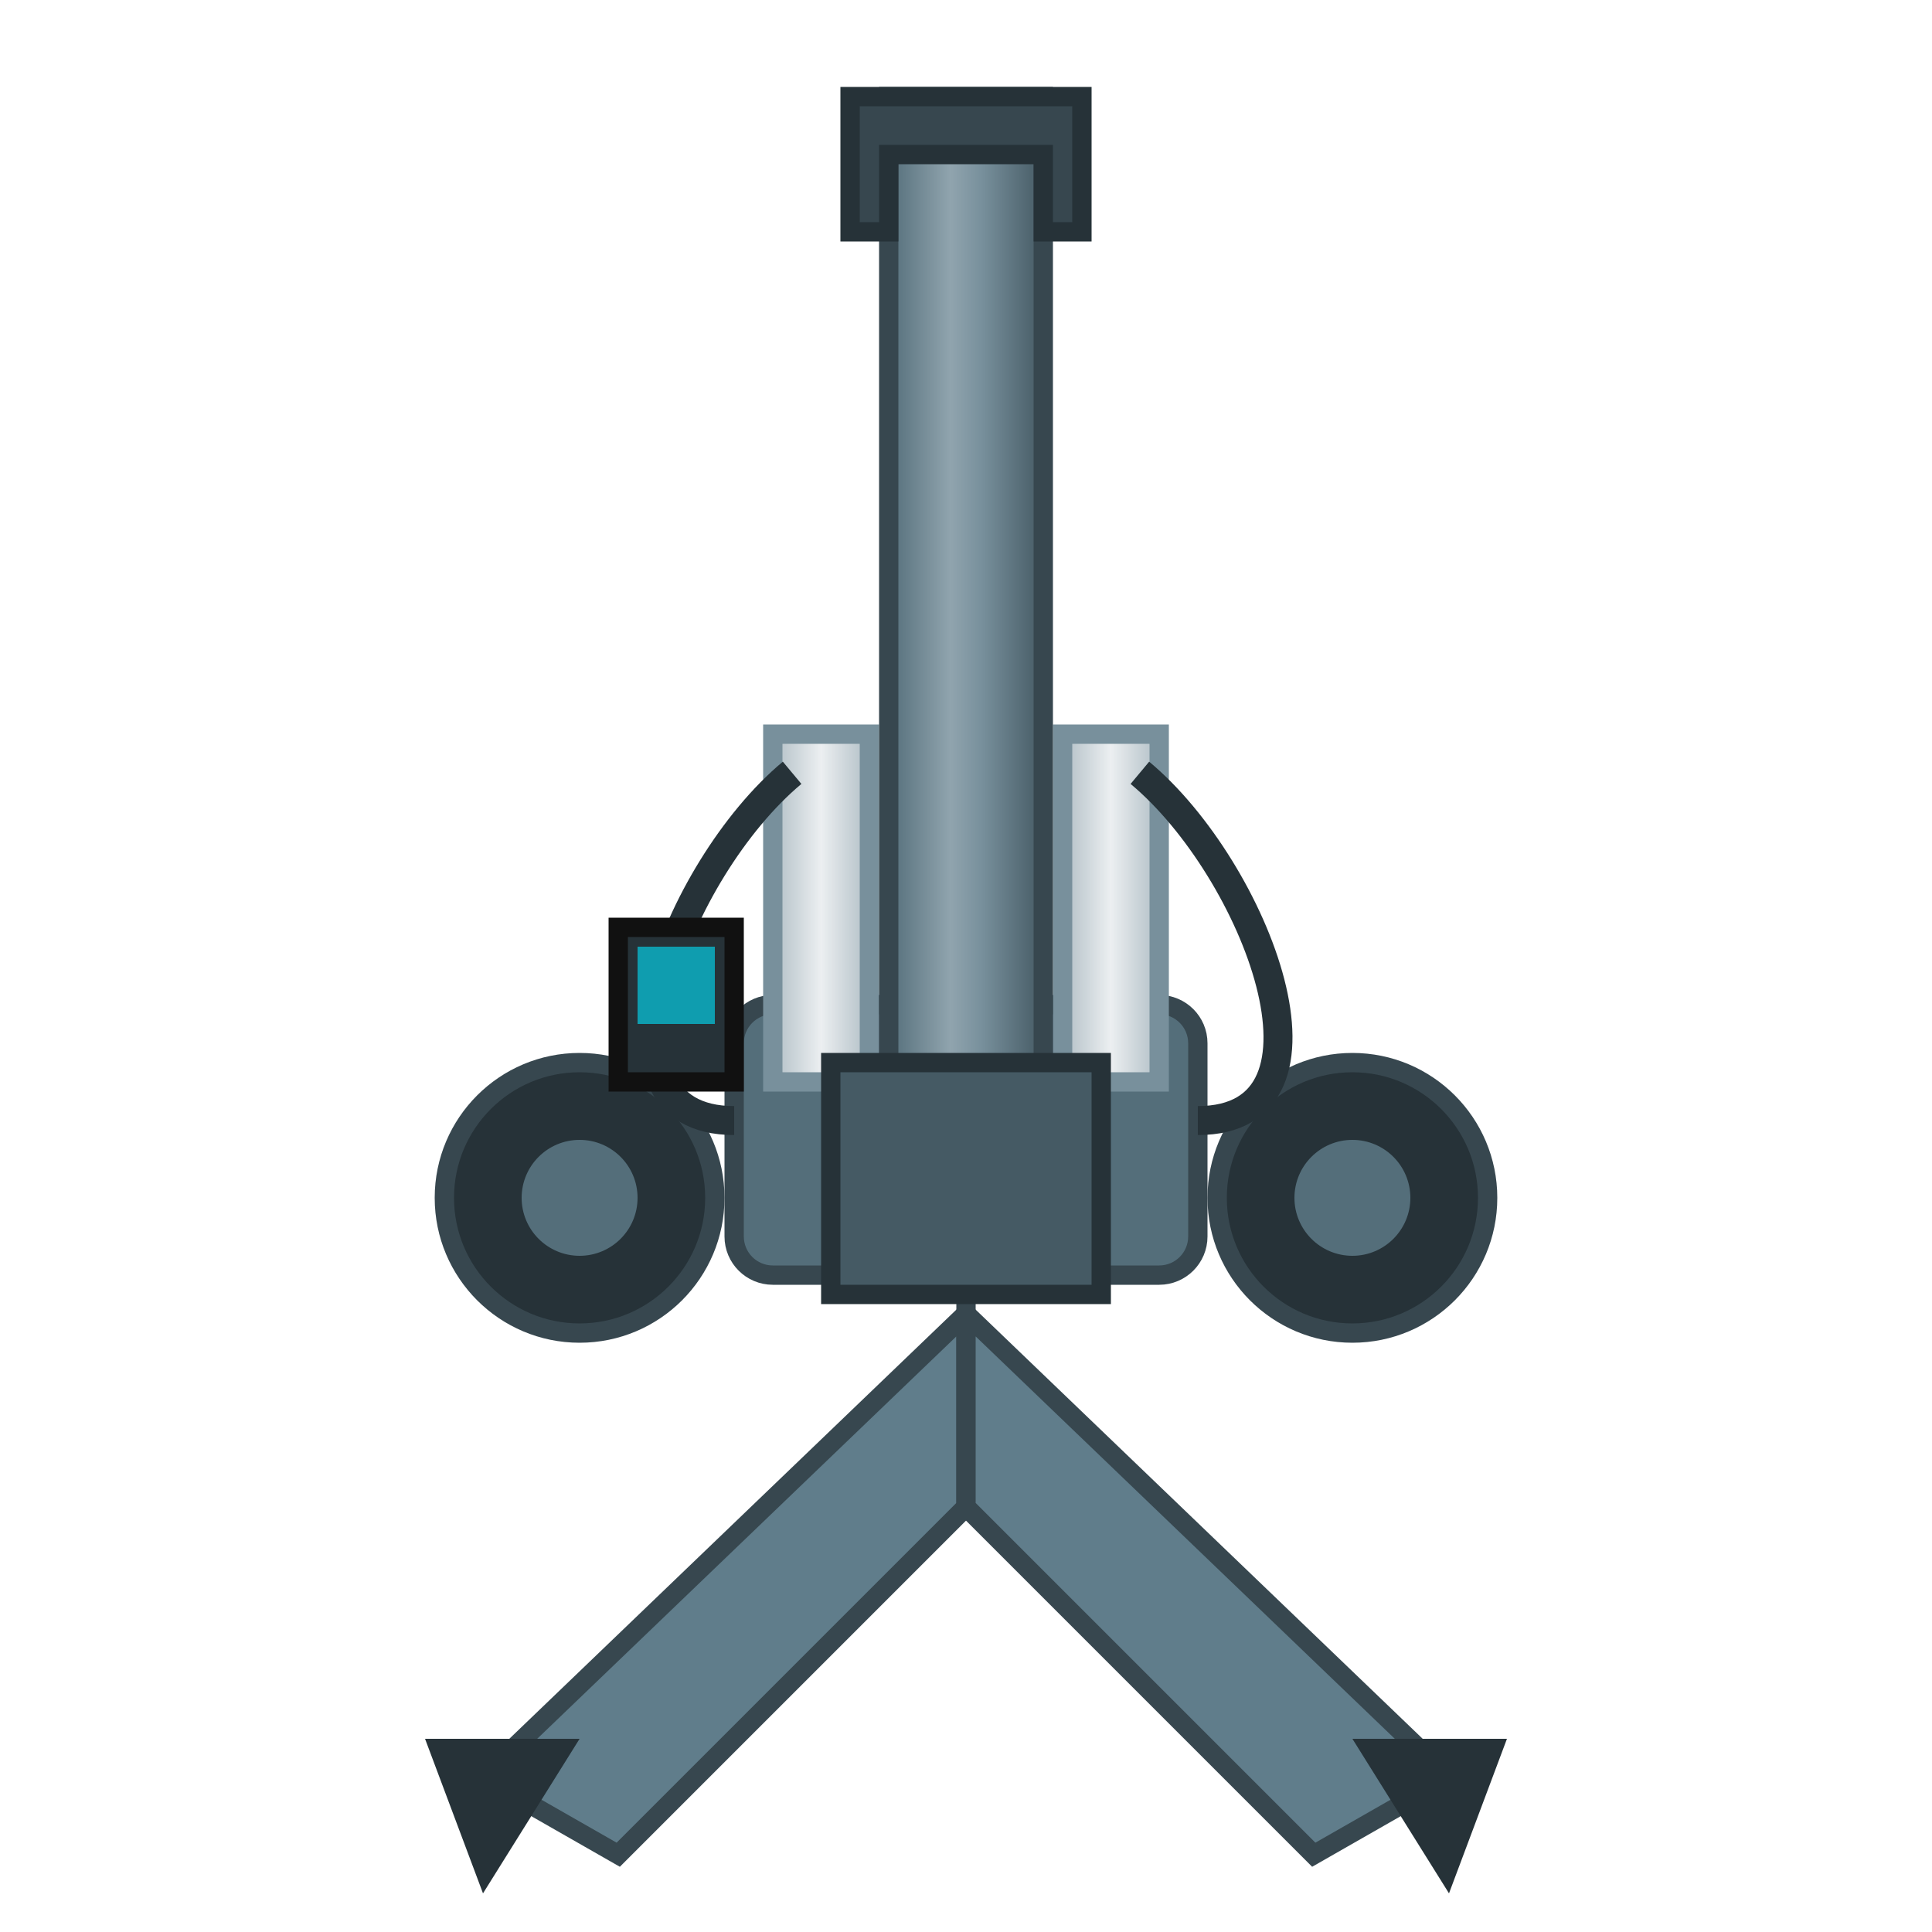
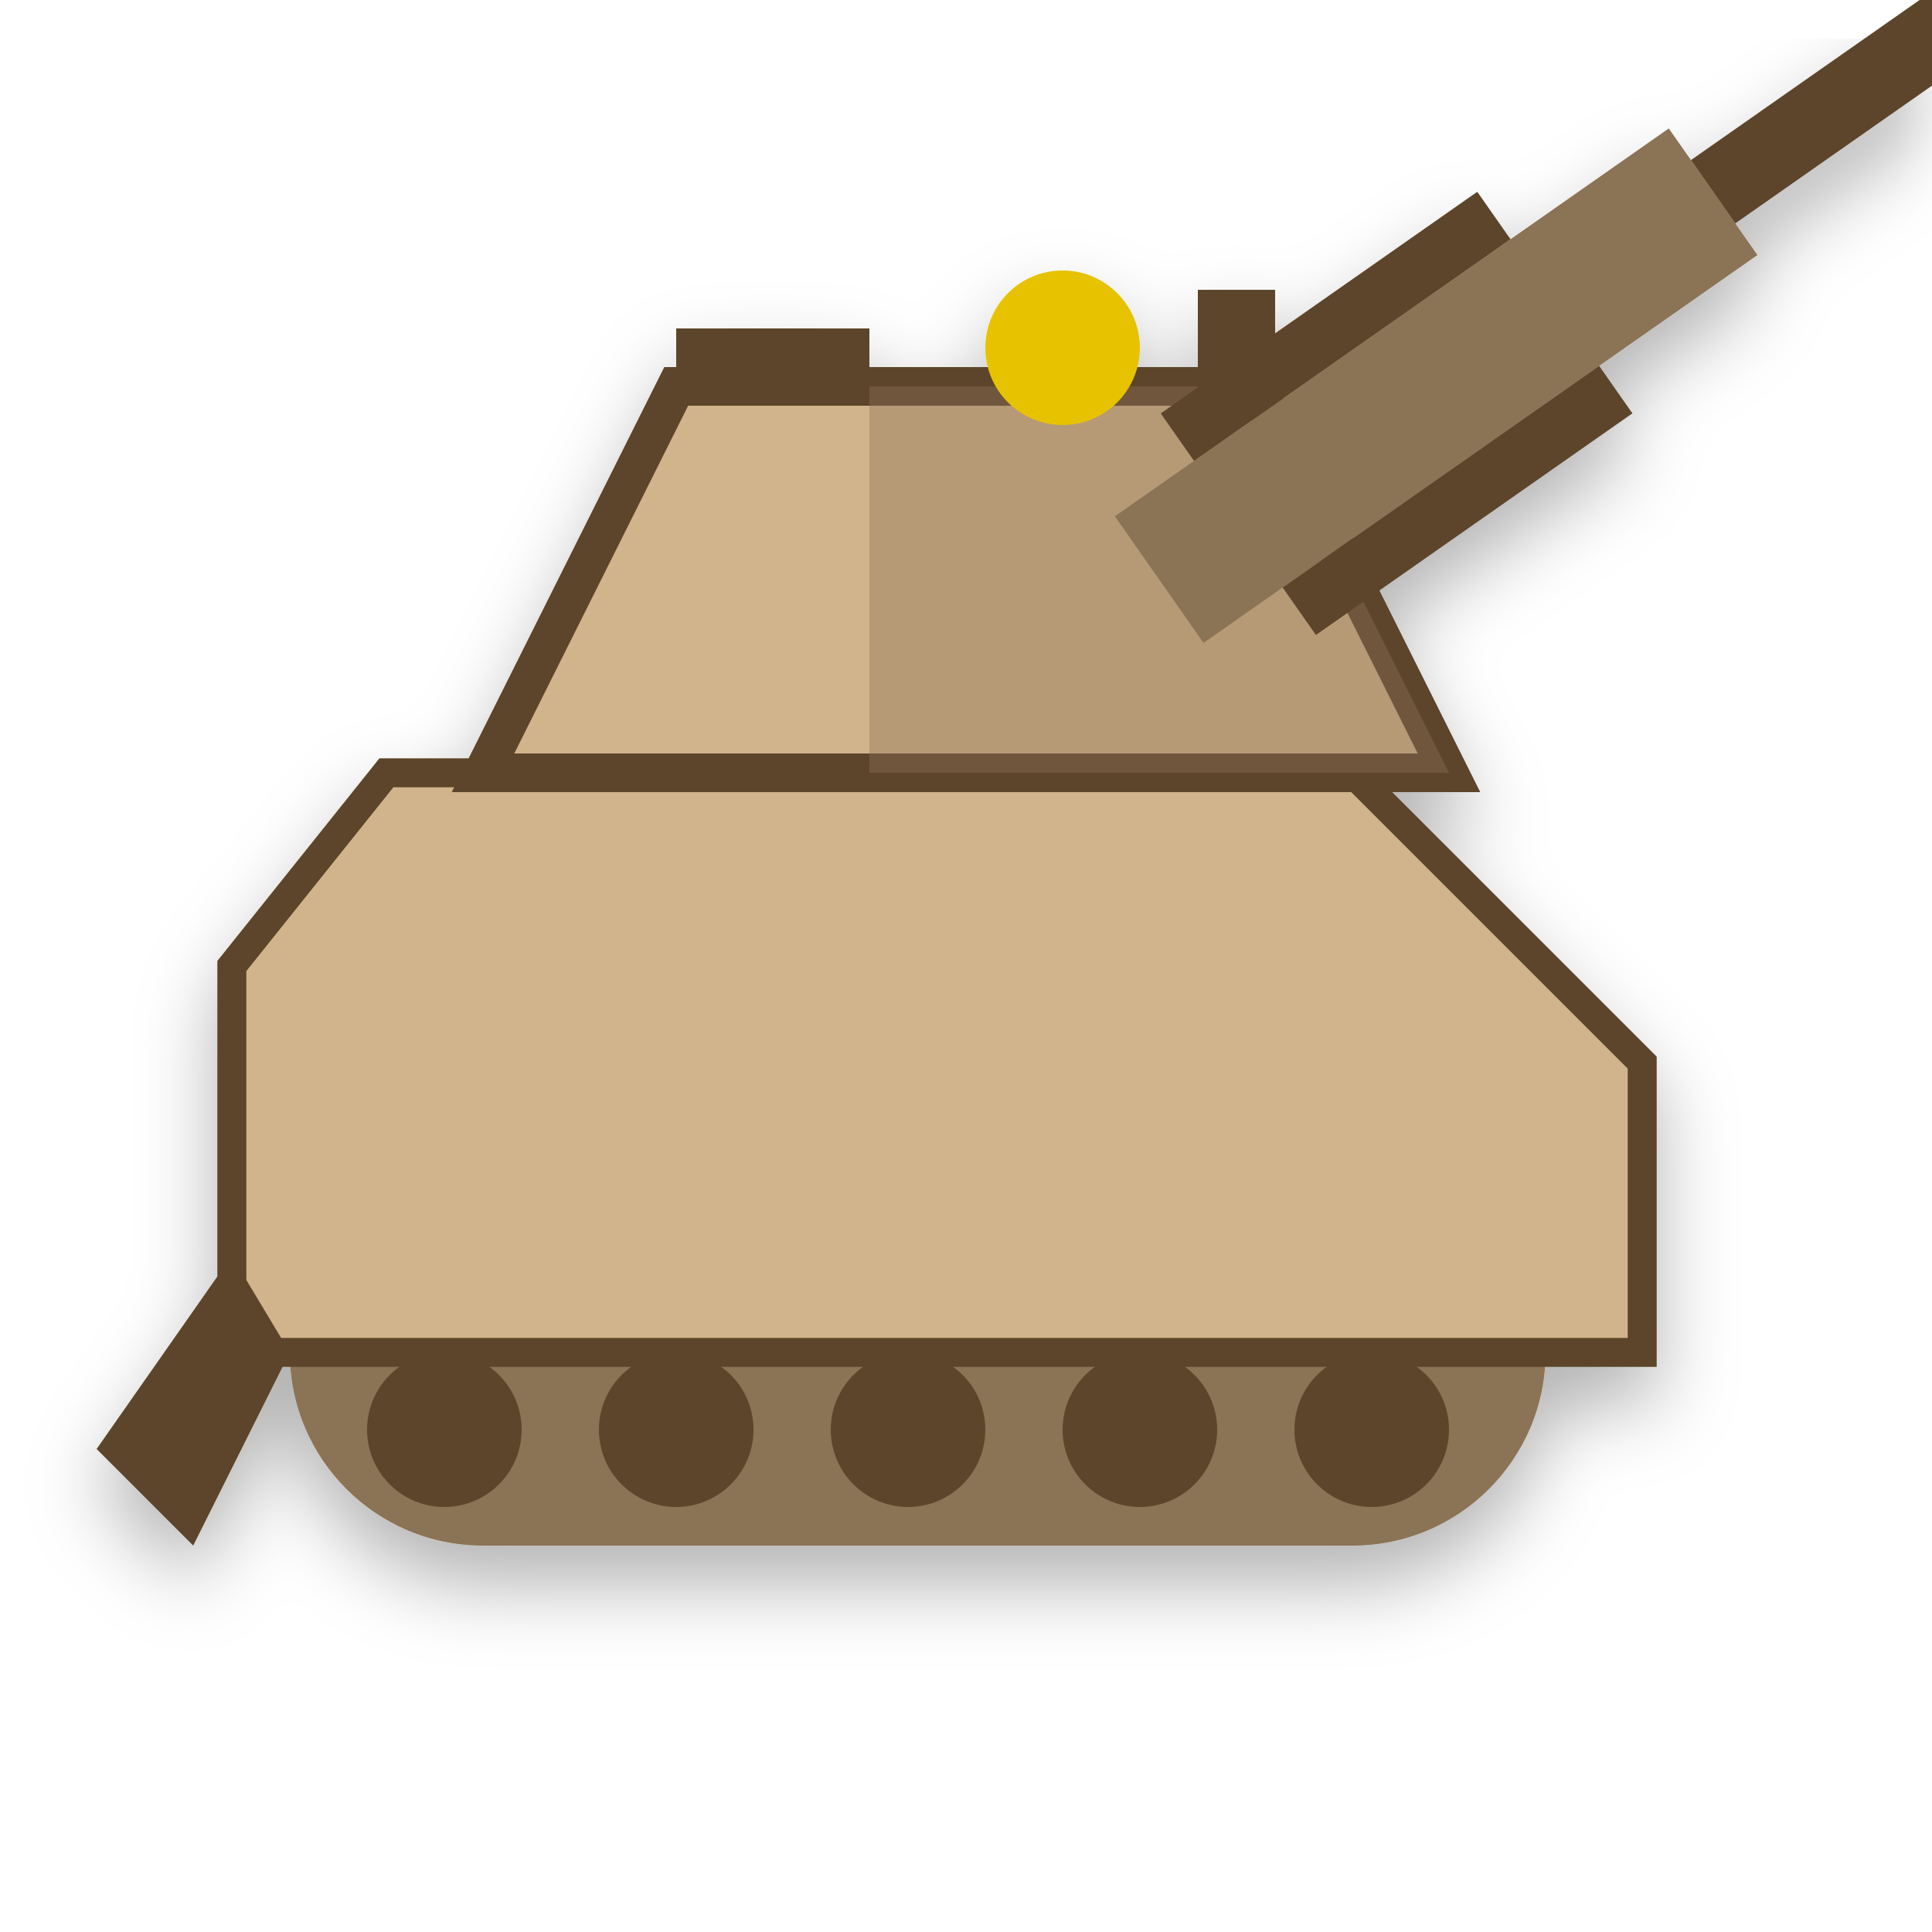
<svg xmlns="http://www.w3.org/2000/svg" viewBox="0 0 100 100">
  <defs>
-     <linearGradient id="tiGrad" x1="0%" y1="0%" x2="100%" y2="0%">
-       <stop offset="0%" stop-color="#546e7a" />
-       <stop offset="40%" stop-color="#90a4ae" />
-       <stop offset="60%" stop-color="#78909c" />
-       <stop offset="100%" stop-color="#455a64" />
-     </linearGradient>
-     <linearGradient id="cylGrad" x1="0%" y1="0%" x2="100%" y2="0%">
-       <stop offset="0%" stop-color="#b0bec5" />
-       <stop offset="50%" stop-color="#eceff1" />
-       <stop offset="100%" stop-color="#b0bec5" />
-     </linearGradient>
+     <filter id="drop-shadow" x="-20%" y="-20%" width="140%" height="140%">
+       <feDropShadow dx="0" dy="2" stdDeviation="2" flood-color="rgba(0,0,0,0.3)" />
+     </filter>
  </defs>
-   <g>
-     <path d="M50 68 L25 92 L32 96 L50 78 Z" fill="#607d8b" stroke="#37474f" />
-     <path d="M50 68 L75 92 L68 96 L50 78 Z" fill="#607d8b" stroke="#37474f" />
-     <path d="M22 90 L30 90 L25 98 Z" fill="#263238" />
-     <path d="M78 90 L70 90 L75 98 Z" fill="#263238" />
-     <circle cx="30" cy="62" r="7" fill="#263238" stroke="#37474f" />
-     <circle cx="30" cy="62" r="3" fill="#546e7a" />
-     <circle cx="70" cy="62" r="7" fill="#263238" stroke="#37474f" />
-     <circle cx="70" cy="62" r="3" fill="#546e7a" />
-     <rect x="38" y="52" width="24" height="14" rx="2" fill="#546e7a" stroke="#37474f" />
-     <rect x="40" y="38" width="5" height="18" fill="url(#cylGrad)" stroke="#78909c" />
-     <rect x="55" y="38" width="5" height="18" fill="url(#cylGrad)" stroke="#78909c" />
-     <path d="M38 58 C 30 58, 35 45, 41 40" fill="none" stroke="#263238" stroke-width="1.5" />
-     <path d="M62 58 C 70 58, 65 45, 59 40" fill="none" stroke="#263238" stroke-width="1.5" />
-     <rect x="45" y="60" width="10" height="3" fill="#0288d1" />
-     <rect x="32" y="48" width="6" height="8" fill="#263238" stroke="#111" />
-     <rect x="33" y="49" width="4" height="4" fill="#00e5ff" opacity="0.6" />
-     <rect x="46" y="5" width="8" height="55" fill="url(#tiGrad)" stroke="#37474f" />
-     <path d="M44 5H56 V12 H54 V8 H46 V12 H44 Z" fill="#37474f" stroke="#263238" />
-     <rect x="43" y="55" width="14" height="12" fill="#455a64" stroke="#263238" />
+   <g filter="url(#drop-shadow)">
+     <g>
+       <path d="M 15 70 A 10 10 0 0 0 25 80 L 70 80 A 10 10 0 0 0 80 70 Z" fill="#8b7355" />
+       <circle cx="23" cy="74" r="4" fill="#5c452b" />
+       <circle cx="35" cy="74" r="4" fill="#5c452b" />
+       <circle cx="47" cy="74" r="4" fill="#5c452b" />
+       <circle cx="59" cy="74" r="4" fill="#5c452b" />
+       <circle cx="71" cy="74" r="4" fill="#5c452b" />
+       <polygon points="12,50 20,40 70,40 85,55 85,70 12,70" fill="#d2b48c" stroke="#5c452b" stroke-width="1.5" />
+       <polygon points="12,65 5,75 10,80 15,70" fill="#5c452b" />
+       <polygon points="25,40 35,20 65,20 75,40" fill="#d2b48c" stroke="#5c452b" stroke-width="2" />
+       <polygon points="45,20 65,20 75,40 45,40" fill="#8b7355" opacity="0.4" />
+       <g transform="rotate(-35 60 30)">
+         <rect x="60" y="26" width="35" height="8" fill="#8b7355" />
+         <rect x="95" y="28" width="40" height="4" fill="#5c452b" />
+         <rect x="130" y="27" width="8" height="6" fill="#d2b48c" />
+         <rect x="65" y="23" width="20" height="3" fill="#5c452b" />
+         <rect x="65" y="34" width="20" height="3" fill="#5c452b" />
+       </g>
+       <rect x="35" y="17" width="10" height="3" fill="#5c452b" />
+       <circle cx="55" cy="18" r="4" fill="#e6c200" />
+       <rect x="62" y="15" width="4" height="5" fill="#5c452b" />
+     </g>
  </g>
</svg>
